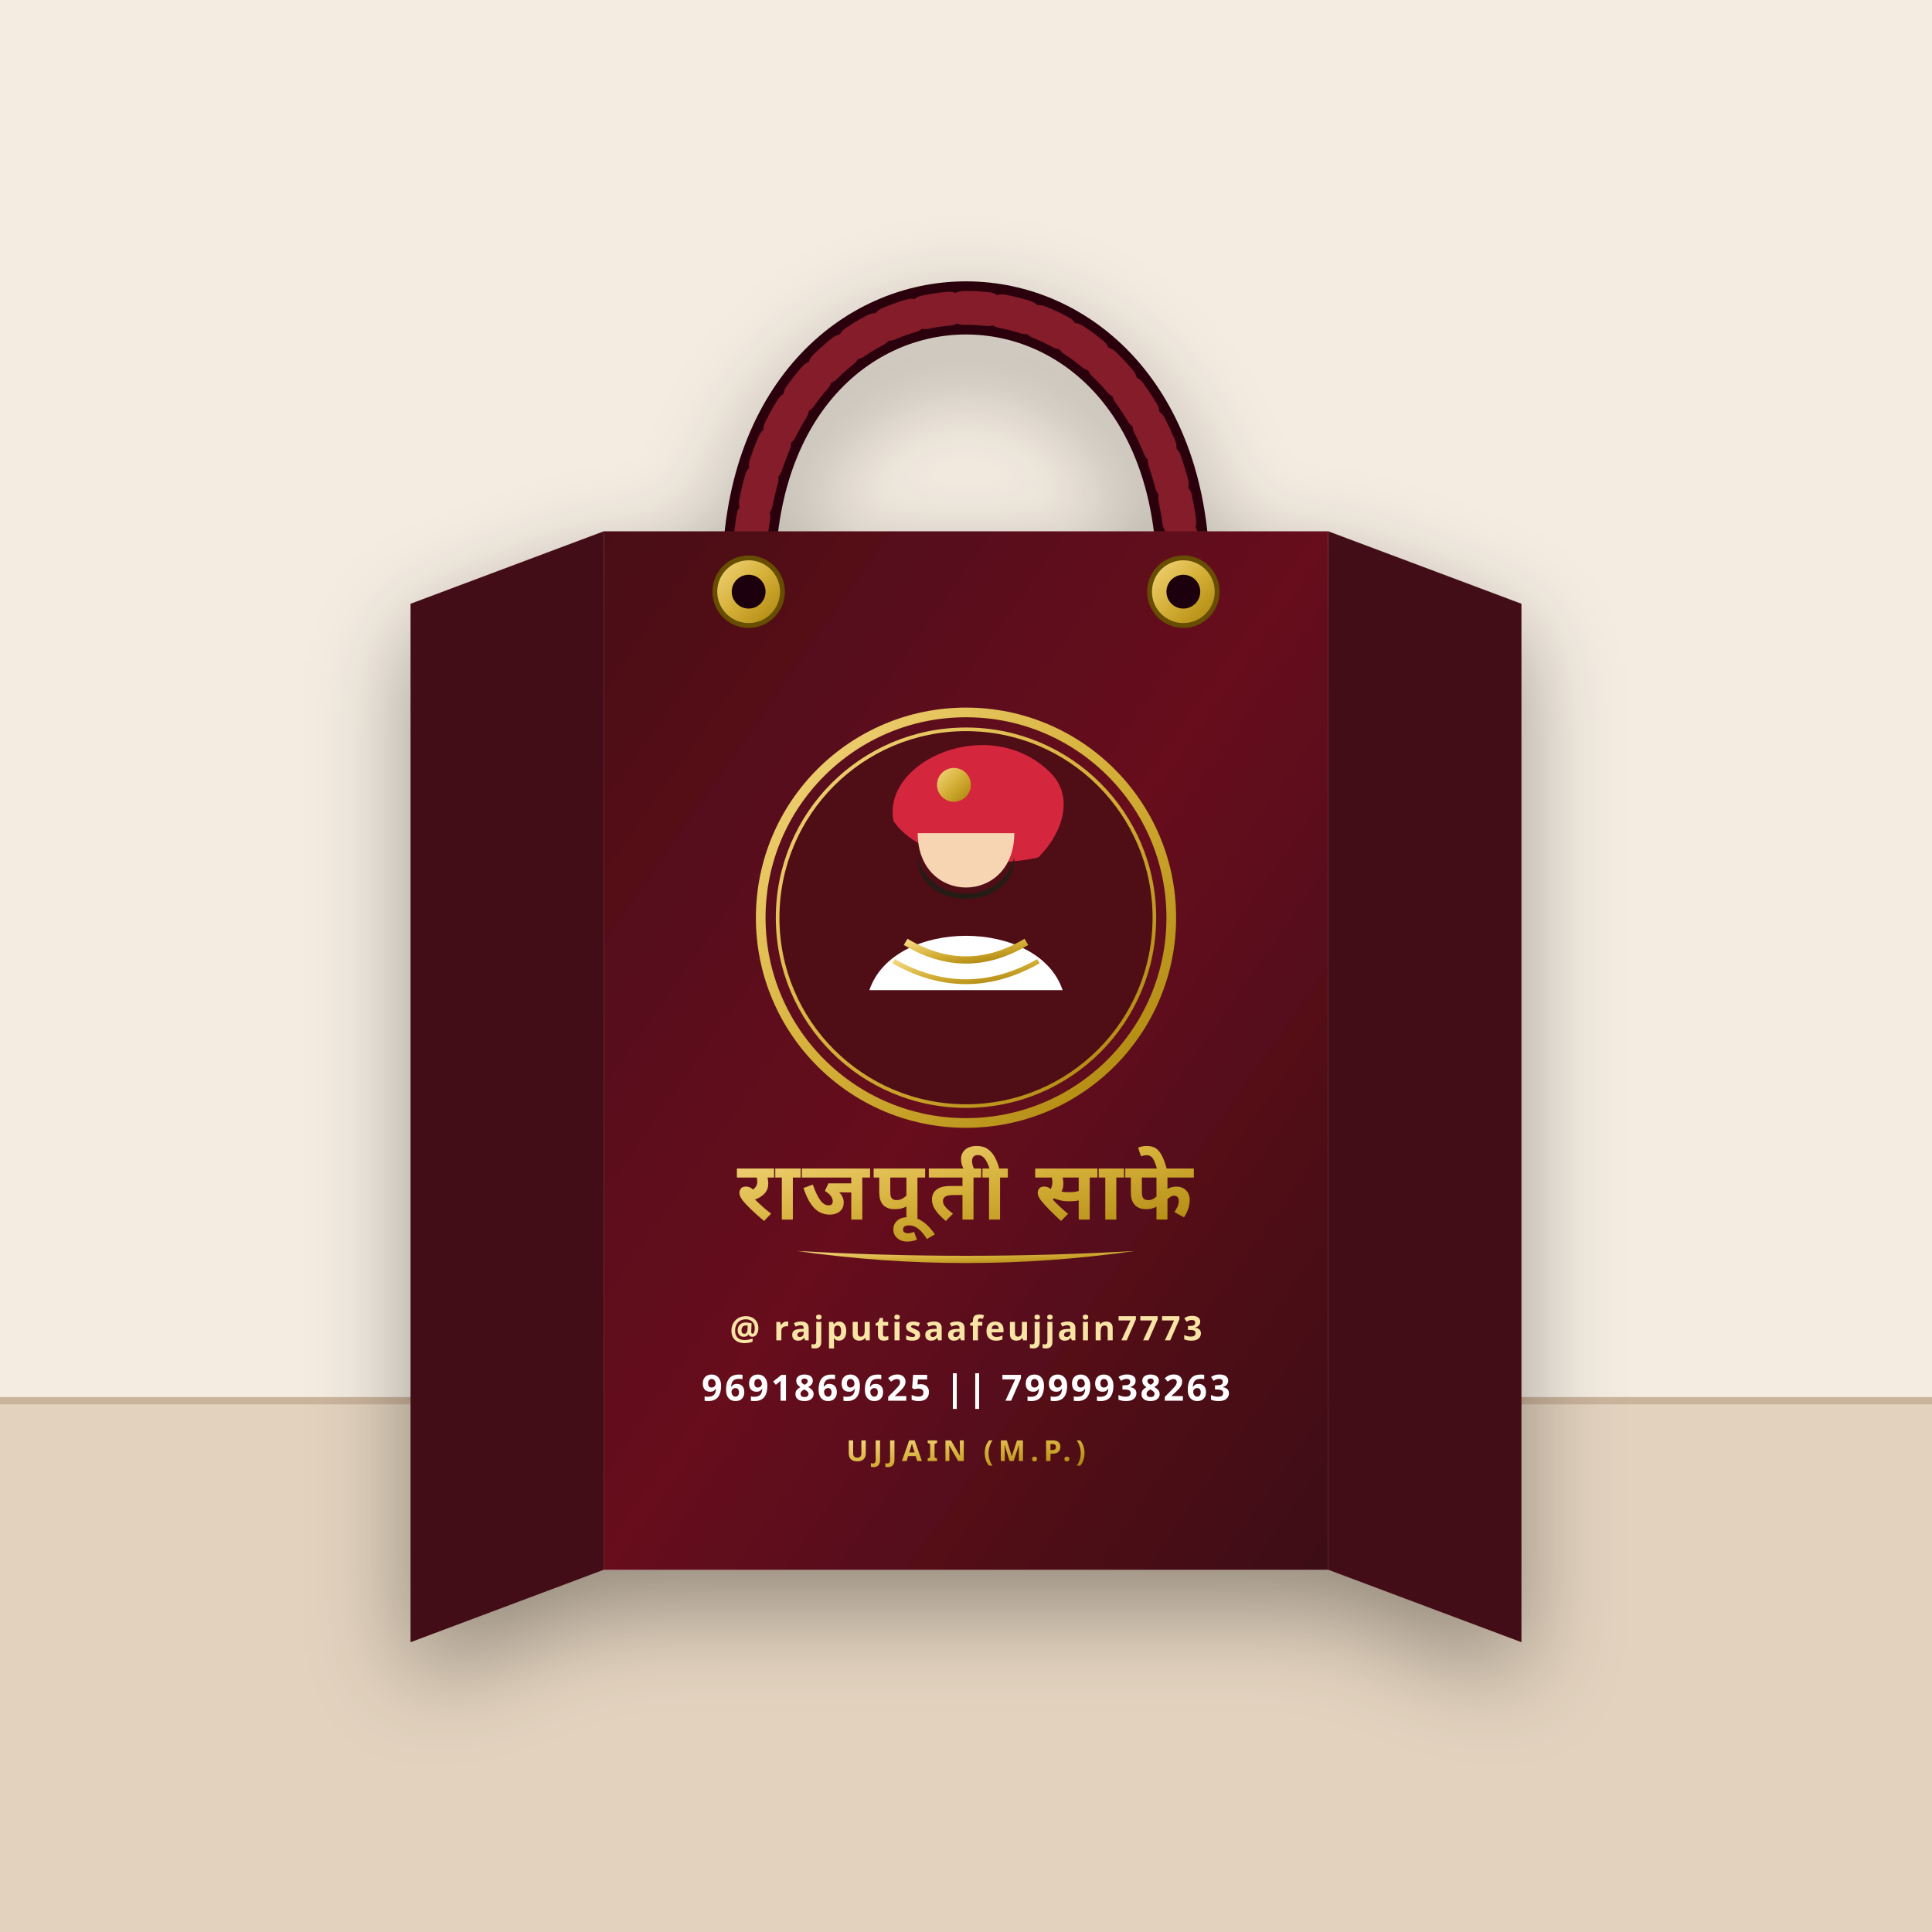
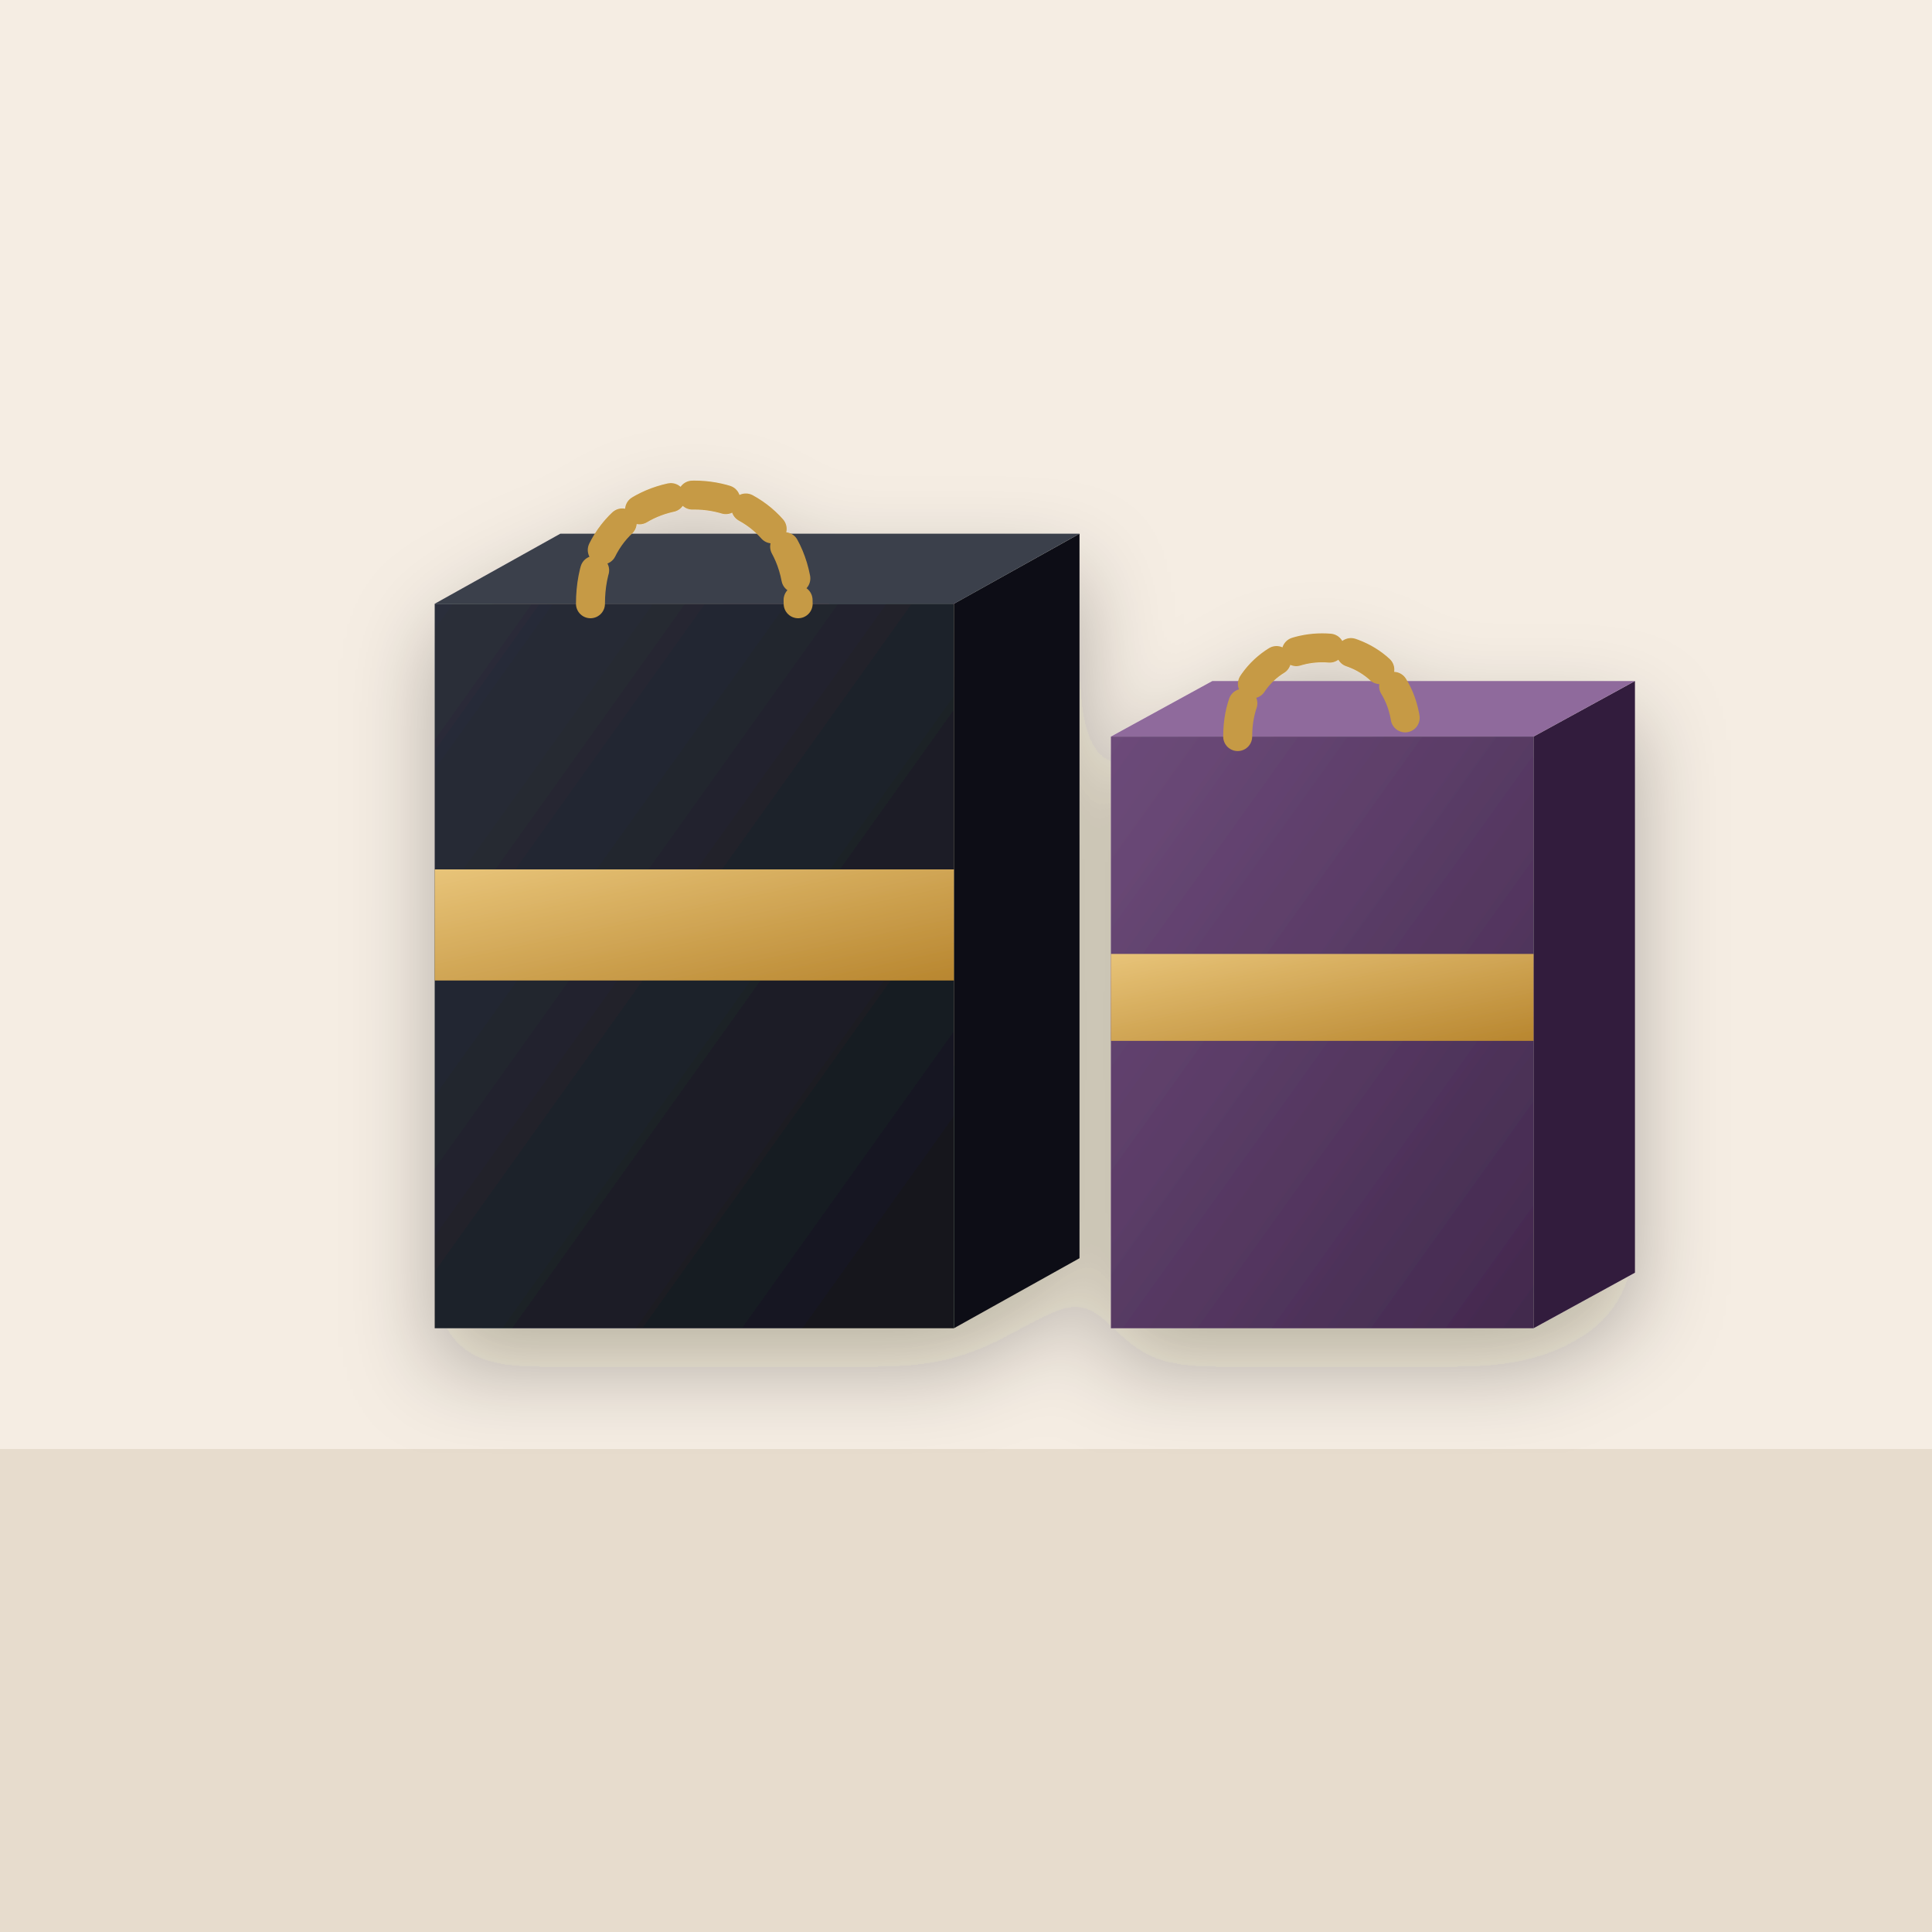
<svg xmlns="http://www.w3.org/2000/svg" viewBox="0 0 800 800" width="100%" height="100%">
  <defs>
-     <linearGradient id="bgGrad" x1="0%" y1="0%" x2="100%" y2="100%">
-       <stop offset="0%" stop-color="#4a0d16" />
-       <stop offset="50%" stop-color="#67111f" />
-       <stop offset="100%" stop-color="#3d0912" />
+     <linearGradient id="dsA" x1="0%" y1="0%" x2="100%" y2="100%">
+       <stop offset="0%" stop-color="#2b2f3a" />
+       <stop offset="100%" stop-color="#12141b" />
    </linearGradient>
-     <linearGradient id="goldGrad" x1="0%" y1="0%" x2="100%" y2="100%">
-       <stop offset="0%" stop-color="#f5d77f" />
-       <stop offset="50%" stop-color="#d4af37" />
-       <stop offset="100%" stop-color="#aa820a" />
+     <linearGradient id="dsFoil" x1="0%" y1="0%" x2="100%" y2="100%">
+       <stop offset="0%" stop-color="#e8c479" />
+       <stop offset="100%" stop-color="#b8862f" />
    </linearGradient>
-     <filter id="shadow" x="-10%" y="-10%" width="120%" height="120%">
-       <feDropShadow dx="0" dy="15" stdDeviation="20" flood-color="#000" flood-opacity="0.35" />
+     <linearGradient id="dsB" x1="0%" y1="0%" x2="100%" y2="100%">
+       <stop offset="0%" stop-color="#6d4b7a" />
+       <stop offset="100%" stop-color="#42294d" />
+     </linearGradient>
+     <filter id="soft" x="-15%" y="-15%" width="130%" height="130%">
+       <feDropShadow dx="0" dy="16" stdDeviation="18" flood-color="#2a1a0c" flood-opacity="0.28" />
    </filter>
  </defs>
-   <rect width="800" height="800" fill="#f4ece1" />
-   <rect y="580" width="800" height="220" fill="#e2d2be" />
-   <line x1="0" y1="580" x2="800" y2="580" stroke="#cbb49c" stroke-width="3" />
-   <g filter="url(#shadow)">
-     <path d="M 310 240 C 310 90, 490 90, 490 240" fill="none" stroke="#2b050c" stroke-width="22" stroke-linecap="round" />
-     <path d="M 310 240 C 310 90, 490 90, 490 240" fill="none" stroke="#841a29" stroke-width="14" stroke-dasharray="10,6" stroke-linecap="round" />
-     <polygon points="170,250 250,220 250,650 170,680" fill="#420a13" />
-     <polygon points="630,250 550,220 550,650 630,680" fill="#420a13" />
-     <polygon points="250,220 550,220 550,650 250,650" fill="url(#bgGrad)" />
-     <circle cx="310" cy="245" r="14" fill="url(#goldGrad)" stroke="#664d00" stroke-width="2" />
-     <circle cx="310" cy="245" r="7" fill="#1f0307" />
-     <circle cx="490" cy="245" r="14" fill="url(#goldGrad)" stroke="#664d00" stroke-width="2" />
-     <circle cx="490" cy="245" r="7" fill="#1f0307" />
-     <line x1="250" y1="222" x2="550" y2="222" stroke="url(#goldGrad)" stroke-width="4" />
-     <circle cx="400" cy="380" r="85" fill="none" stroke="url(#goldGrad)" stroke-width="4" />
-     <circle cx="400" cy="380" r="78" fill="#500c17" stroke="url(#goldGrad)" stroke-width="1.5" />
-     <path d="M 370 340 C 365 315, 410 295, 435 320 C 445 330, 440 345, 430 355 C 410 360, 380 355, 370 340 Z" fill="#d4263e" />
-     <circle cx="395" cy="325" r="7" fill="url(#goldGrad)" />
-     <path d="M 380 345 C 380 375, 420 375, 420 345 Z" fill="#f7d4b2" />
-     <path d="M 380 355 C 385 375, 415 375, 420 355 C 420 378, 380 378, 380 355 Z" fill="#261c18" />
-     <path d="M 360 410 C 370 380, 430 380, 440 410 Z" fill="#ffffff" />
-     <path d="M 375 390 Q 400 405 425 390" fill="none" stroke="url(#goldGrad)" stroke-width="3" />
-     <path d="M 370 398 Q 400 415 430 398" fill="none" stroke="url(#goldGrad)" stroke-width="2" />
-     <text x="400" y="505" font-family="'Noto Sans Devanagari', 'Cinzel', serif" font-size="34" font-weight="bold" fill="url(#goldGrad)" text-anchor="middle" letter-spacing="2">राजपूती साफे</text>
-     <path d="M 330 518 Q 400 528 470 518 Q 400 522 330 518" fill="url(#goldGrad)" />
-     <text x="400" y="555" font-family="sans-serif" font-size="14" font-weight="600" fill="#f8e4a5" text-anchor="middle" letter-spacing="1">@ rajputisaafeujjain7773</text>
-     <text x="400" y="580" font-family="sans-serif" font-size="15" font-weight="bold" fill="#ffffff" text-anchor="middle" letter-spacing="1">9691869625 || 7999938263</text>
-     <text x="400" y="605" font-family="sans-serif" font-size="12" font-weight="600" fill="url(#goldGrad)" text-anchor="middle" letter-spacing="2">UJJAIN (M.P.)</text>
+   <rect width="800" height="800" fill="#f5ede3" />
+   <rect y="600" width="800" height="200" fill="#e7dccd" />
+   <g filter="url(#soft)">
+     <polygon points="395,250 447,221 447,521 395,550" fill="#0d0f14" />
+     <polygon points="180,250 232,221 447,221 395,250" fill="#3a3f4c" />
+     <rect x="180" y="250" width="215" height="300" fill="url(#dsA)" />
+     <path d="M 244.5 250 C 244.5 190, 330.5 190, 330.5 250" fill="none" stroke="#c69a45" stroke-width="12" stroke-linecap="round" stroke-dasharray="14 9" />
+     <rect x="180" y="360" width="215" height="46" fill="url(#dsFoil)" />
+     <polygon points="635,305 677,282 677,527 635,550" fill="#331f3c" />
+     <polygon points="460,305 502,282 677,282 635,305" fill="#8f6a9c" />
+     <rect x="460" y="305" width="175" height="245" fill="url(#dsB)" />
+     <path d="M 512.5 305 C 512.5 256, 582.5 256, 582.5 305" fill="none" stroke="#c69a45" stroke-width="12" stroke-linecap="round" stroke-dasharray="14 9" />
+     <rect x="460" y="395" width="175" height="36" fill="url(#dsFoil)" />
  </g>
</svg>
